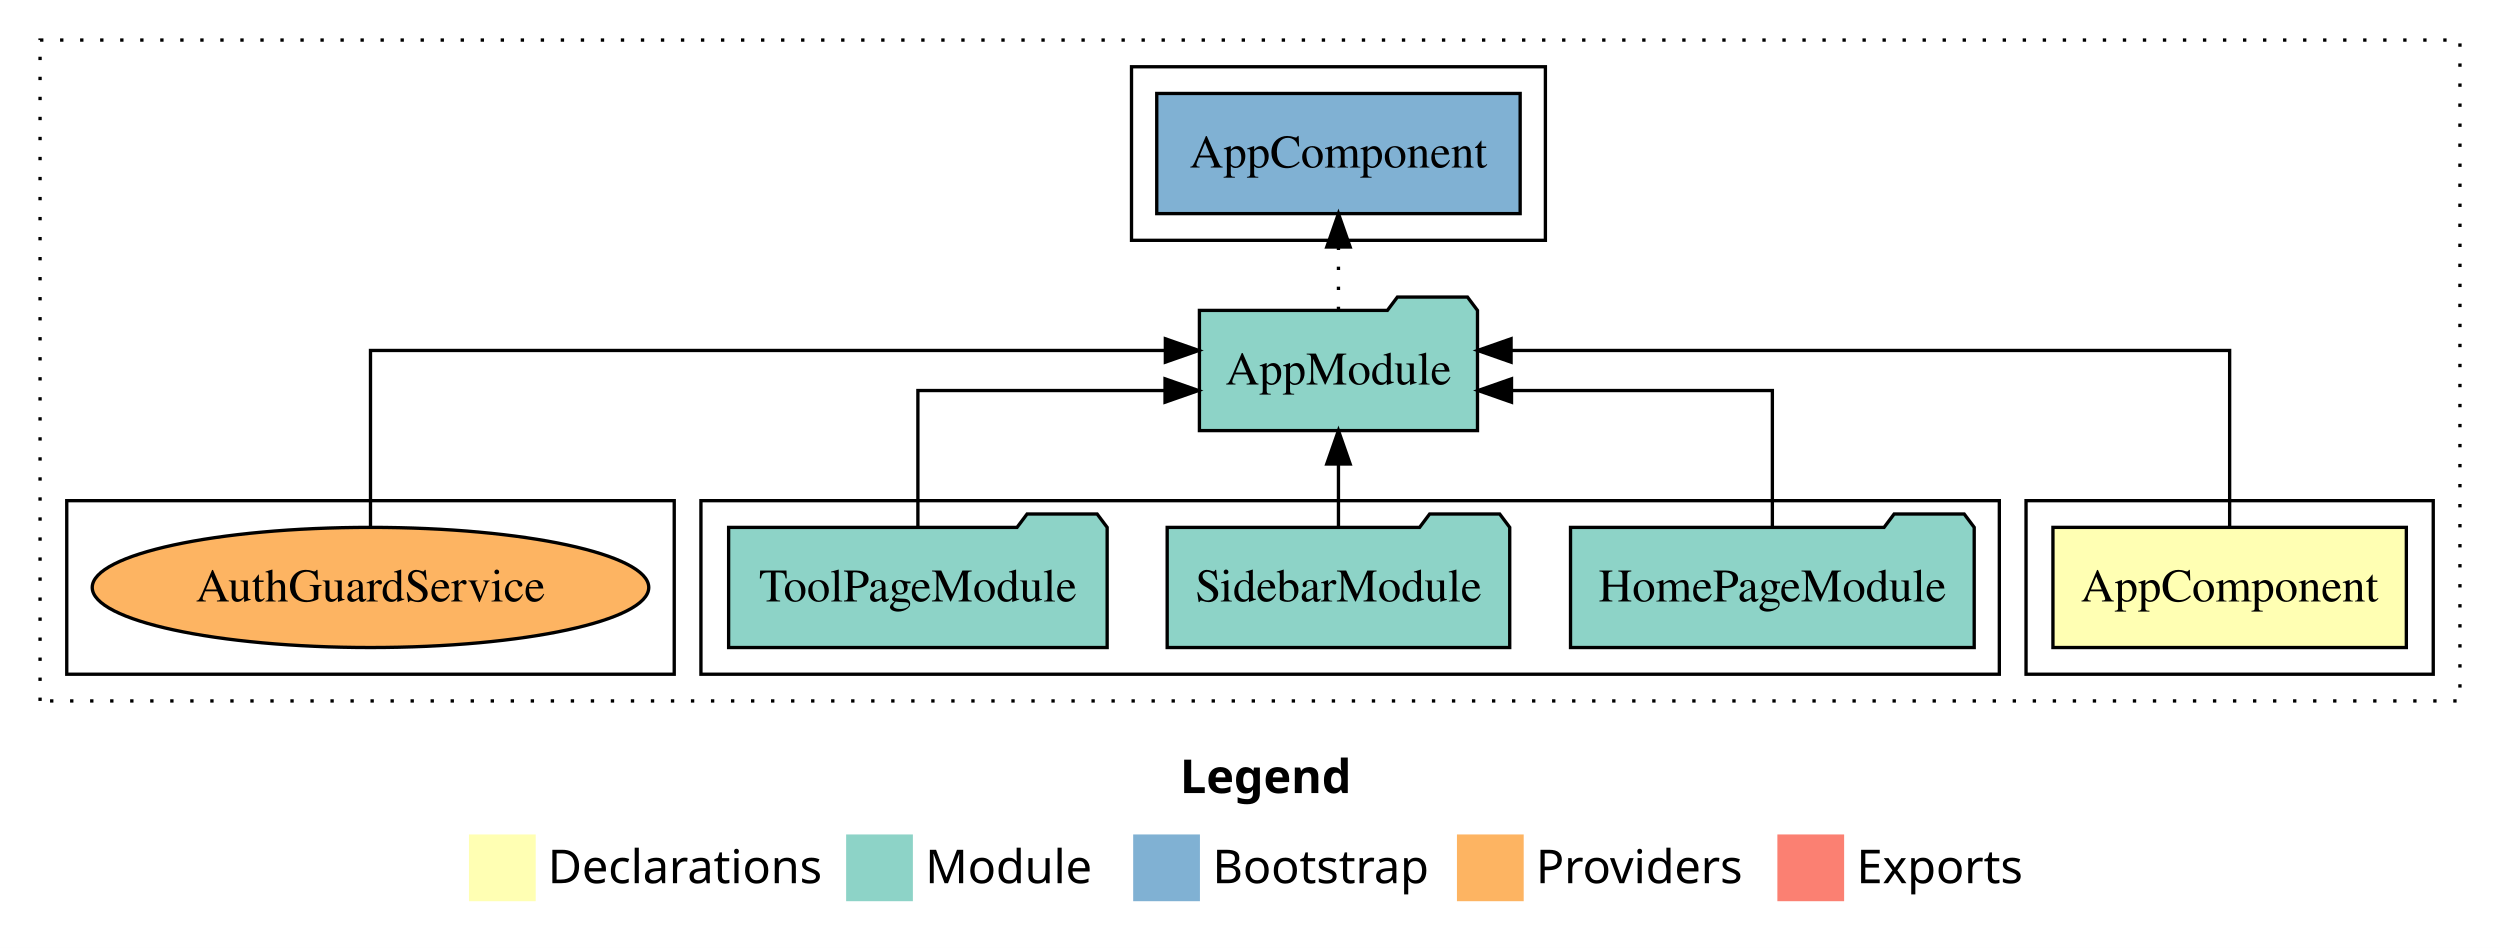
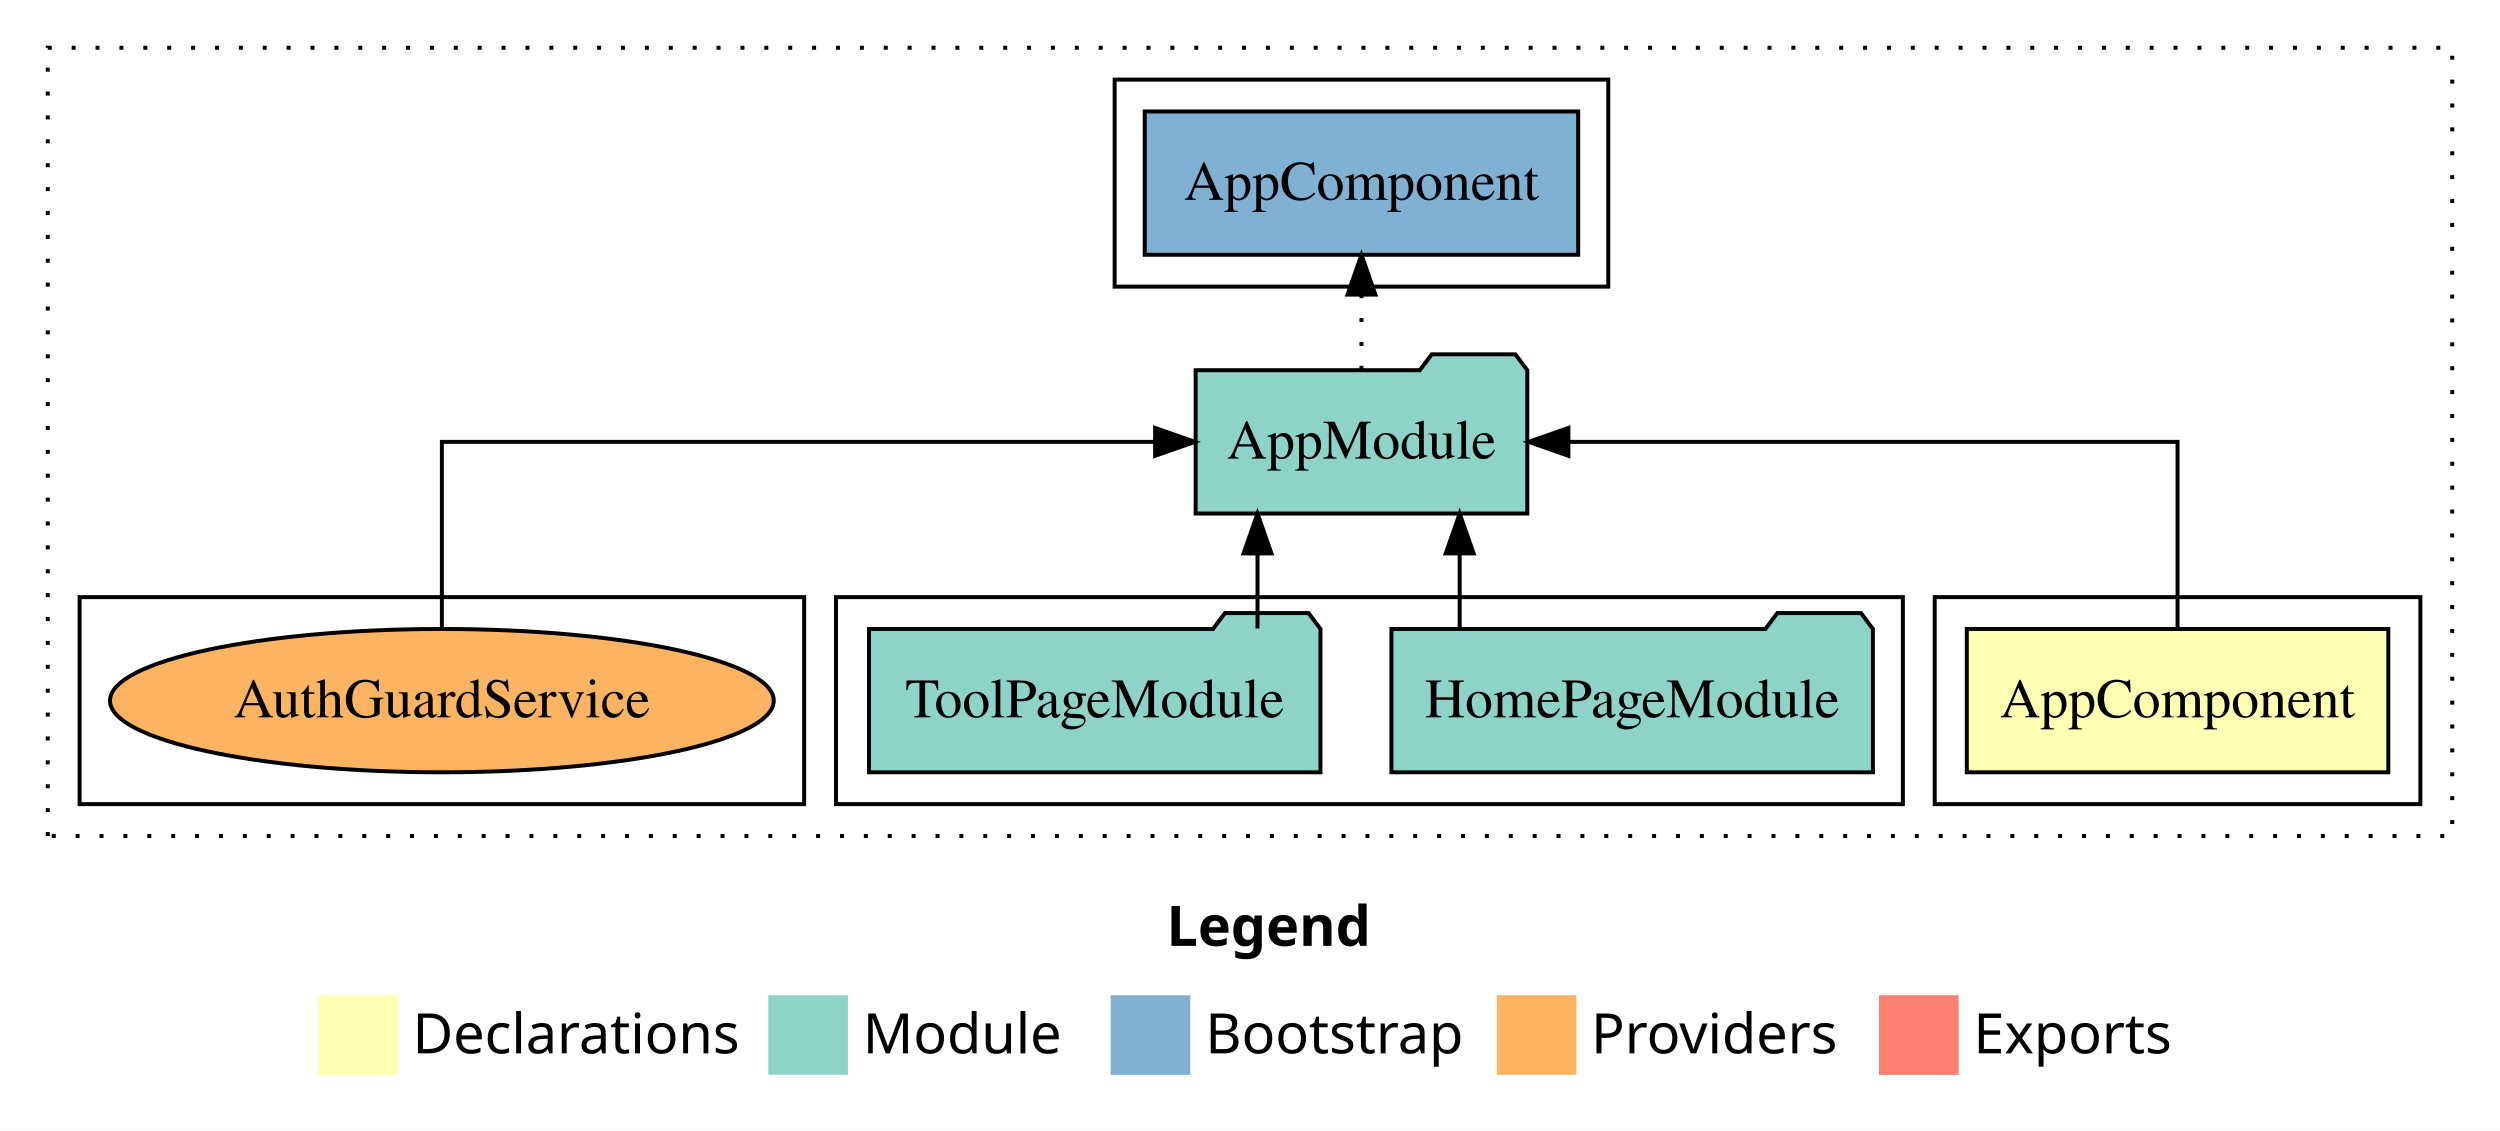
- <svg xmlns="http://www.w3.org/2000/svg" width="749pt" height="284pt" viewBox="0.00 0.00 749.00 284.00">
+ <svg xmlns="http://www.w3.org/2000/svg" width="628pt" height="284pt" viewBox="0.00 0.00 628.00 284.00">
  <g id="graph0" class="graph" transform="scale(1 1) rotate(0) translate(4 280)">
-     <polygon fill="#ffffff" stroke="transparent" points="-4,4 -4,-280 745,-280 745,4 -4,4" />
-     <text text-anchor="start" x="349.509" y="-42.4" font-family="sans-serif" font-weight="bold" font-size="14.00" fill="#000000">Legend</text>
-     <polygon fill="#ffffb3" stroke="transparent" points="136.5,-10 136.5,-30 156.5,-30 156.5,-10 136.5,-10" />
-     <text text-anchor="start" x="160.129" y="-15.4" font-family="sans-serif" font-size="14.00" fill="#000000">  Declarations</text>
-     <polygon fill="#8dd3c7" stroke="transparent" points="249.5,-10 249.5,-30 269.5,-30 269.5,-10 249.5,-10" />
-     <text text-anchor="start" x="273.225" y="-15.4" font-family="sans-serif" font-size="14.00" fill="#000000">  Module</text>
-     <polygon fill="#80b1d3" stroke="transparent" points="335.5,-10 335.5,-30 355.5,-30 355.5,-10 335.5,-10" />
-     <text text-anchor="start" x="359.281" y="-15.4" font-family="sans-serif" font-size="14.00" fill="#000000">  Bootstrap</text>
-     <polygon fill="#fdb462" stroke="transparent" points="432.5,-10 432.5,-30 452.5,-30 452.5,-10 432.5,-10" />
-     <text text-anchor="start" x="456.173" y="-15.4" font-family="sans-serif" font-size="14.00" fill="#000000">  Providers</text>
-     <polygon fill="#fb8072" stroke="transparent" points="528.5,-10 528.5,-30 548.5,-30 548.5,-10 528.5,-10" />
-     <text text-anchor="start" x="552.226" y="-15.4" font-family="sans-serif" font-size="14.00" fill="#000000">  Exports</text>
+     <polygon fill="#ffffff" stroke="transparent" points="-4,4 -4,-280 624,-280 624,4 -4,4" />
+     <text text-anchor="start" x="289.009" y="-42.4" font-family="sans-serif" font-weight="bold" font-size="14.00" fill="#000000">Legend</text>
+     <polygon fill="#ffffb3" stroke="transparent" points="76,-10 76,-30 96,-30 96,-10 76,-10" />
+     <text text-anchor="start" x="99.629" y="-15.4" font-family="sans-serif" font-size="14.00" fill="#000000">  Declarations</text>
+     <polygon fill="#8dd3c7" stroke="transparent" points="189,-10 189,-30 209,-30 209,-10 189,-10" />
+     <text text-anchor="start" x="212.725" y="-15.4" font-family="sans-serif" font-size="14.00" fill="#000000">  Module</text>
+     <polygon fill="#80b1d3" stroke="transparent" points="275,-10 275,-30 295,-30 295,-10 275,-10" />
+     <text text-anchor="start" x="298.781" y="-15.4" font-family="sans-serif" font-size="14.00" fill="#000000">  Bootstrap</text>
+     <polygon fill="#fdb462" stroke="transparent" points="372,-10 372,-30 392,-30 392,-10 372,-10" />
+     <text text-anchor="start" x="395.673" y="-15.4" font-family="sans-serif" font-size="14.00" fill="#000000">  Providers</text>
+     <polygon fill="#fb8072" stroke="transparent" points="468,-10 468,-30 488,-30 488,-10 468,-10" />
+     <text text-anchor="start" x="491.726" y="-15.4" font-family="sans-serif" font-size="14.00" fill="#000000">  Exports</text>
    <g id="clust1" class="cluster">
-       <polygon fill="none" stroke="#000000" stroke-dasharray="1,5" points="8,-70 8,-268 733,-268 733,-70 8,-70" />
+       <polygon fill="none" stroke="#000000" stroke-dasharray="1,5" points="8,-70 8,-268 612,-268 612,-70 8,-70" />
    </g>
    <g id="clust2" class="cluster">
-       <polygon fill="none" stroke="#000000" points="603,-78 603,-130 725,-130 725,-78 603,-78" />
+       <polygon fill="none" stroke="#000000" points="482,-78 482,-130 604,-130 604,-78 482,-78" />
    </g>
    <g id="clust4" class="cluster">
-       <polygon fill="none" stroke="#000000" points="206,-78 206,-130 595,-130 595,-78 206,-78" />
+       <polygon fill="none" stroke="#000000" points="206,-78 206,-130 474,-130 474,-78 206,-78" />
    </g>
    <g id="clust6" class="cluster">
-       <polygon fill="none" stroke="#000000" points="335,-208 335,-260 459,-260 459,-208 335,-208" />
+       <polygon fill="none" stroke="#000000" points="276,-208 276,-260 400,-260 400,-208 276,-208" />
    </g>
    <g id="clust7" class="cluster">
      <polygon fill="none" stroke="#000000" points="16,-78 16,-130 198,-130 198,-78 16,-78" />
    </g>
    <g id="node1" class="node">
-       <polygon fill="#ffffb3" stroke="#000000" points="716.94,-122 611.06,-122 611.06,-86 716.94,-86 716.94,-122" />
-       <text text-anchor="middle" x="664" y="-99.8" font-family="Times,serif" font-size="14.00" fill="#000000">AppComponent</text>
+       <polygon fill="#ffffb3" stroke="#000000" points="595.94,-122 490.06,-122 490.06,-86 595.94,-86 595.94,-122" />
+       <text text-anchor="middle" x="543" y="-99.8" font-family="Times,serif" font-size="14.00" fill="#000000">AppComponent</text>
    </g>
    <g id="node2" class="node">
-       <polygon fill="#8dd3c7" stroke="#000000" points="438.657,-187 435.657,-191 414.657,-191 411.657,-187 355.343,-187 355.343,-151 438.657,-151 438.657,-187" />
-       <text text-anchor="middle" x="397" y="-164.8" font-family="Times,serif" font-size="14.00" fill="#000000">AppModule</text>
+       <polygon fill="#8dd3c7" stroke="#000000" points="379.657,-187 376.657,-191 355.657,-191 352.657,-187 296.343,-187 296.343,-151 379.657,-151 379.657,-187" />
+       <text text-anchor="middle" x="338" y="-164.8" font-family="Times,serif" font-size="14.00" fill="#000000">AppModule</text>
    </g>
    <g id="edge1" class="edge">
-       <path fill="none" stroke="#000000" d="M664,-122.284C664,-143.321 664,-175 664,-175 664,-175 448.719,-175 448.719,-175" />
-       <polygon fill="#000000" stroke="#000000" points="448.719,-171.5 438.719,-175 448.719,-178.5 448.719,-171.5" />
+       <path fill="none" stroke="#000000" d="M543,-122.106C543,-141.339 543,-169 543,-169 543,-169 389.979,-169 389.979,-169" />
+       <polygon fill="#000000" stroke="#000000" points="389.979,-165.5 379.979,-169 389.979,-172.5 389.979,-165.5" />
    </g>
-     <g id="node6" class="node">
-       <polygon fill="#80b1d3" stroke="#000000" points="451.439,-252 342.561,-252 342.561,-216 451.439,-216 451.439,-252" />
-       <text text-anchor="middle" x="397" y="-229.8" font-family="Times,serif" font-size="14.00" fill="#000000">AppComponent </text>
+     <g id="node5" class="node">
+       <polygon fill="#80b1d3" stroke="#000000" points="392.439,-252 283.561,-252 283.561,-216 392.439,-216 392.439,-252" />
+       <text text-anchor="middle" x="338" y="-229.8" font-family="Times,serif" font-size="14.00" fill="#000000">AppComponent </text>
    </g>
-     <g id="edge5" class="edge">
-       <path fill="none" stroke="#000000" stroke-dasharray="1,5" d="M397,-187.106C397,-187.106 397,-205.991 397,-205.991" />
-       <polygon fill="#000000" stroke="#000000" points="393.5,-205.991 397,-215.991 400.5,-205.991 393.5,-205.991" />
+     <g id="edge4" class="edge">
+       <path fill="none" stroke="#000000" stroke-dasharray="1,5" d="M338,-187.106C338,-187.106 338,-205.991 338,-205.991" />
+       <polygon fill="#000000" stroke="#000000" points="334.5,-205.991 338,-215.991 341.5,-205.991 334.5,-205.991" />
    </g>
    <g id="node3" class="node">
-       <polygon fill="#8dd3c7" stroke="#000000" points="587.473,-122 584.473,-126 563.473,-126 560.473,-122 466.527,-122 466.527,-86 587.473,-86 587.473,-122" />
-       <text text-anchor="middle" x="527" y="-99.8" font-family="Times,serif" font-size="14.00" fill="#000000">HomePageModule</text>
+       <polygon fill="#8dd3c7" stroke="#000000" points="466.473,-122 463.473,-126 442.473,-126 439.473,-122 345.527,-122 345.527,-86 466.473,-86 466.473,-122" />
+       <text text-anchor="middle" x="406" y="-99.8" font-family="Times,serif" font-size="14.00" fill="#000000">HomePageModule</text>
    </g>
    <g id="edge2" class="edge">
-       <path fill="none" stroke="#000000" d="M527,-122.022C527,-139.373 527,-163 527,-163 527,-163 448.848,-163 448.848,-163" />
-       <polygon fill="#000000" stroke="#000000" points="448.848,-159.5 438.848,-163 448.848,-166.5 448.848,-159.5" />
+       <path fill="none" stroke="#000000" d="M362.671,-122.106C362.671,-122.106 362.671,-140.991 362.671,-140.991" />
+       <polygon fill="#000000" stroke="#000000" points="359.171,-140.991 362.671,-150.991 366.171,-140.991 359.171,-140.991" />
    </g>
    <g id="node4" class="node">
-       <polygon fill="#8dd3c7" stroke="#000000" points="448.313,-122 445.313,-126 424.313,-126 421.313,-122 345.687,-122 345.687,-86 448.313,-86 448.313,-122" />
-       <text text-anchor="middle" x="397" y="-99.8" font-family="Times,serif" font-size="14.00" fill="#000000">SidebarModule</text>
-     </g>
-     <g id="edge3" class="edge">
-       <path fill="none" stroke="#000000" d="M397,-122.106C397,-122.106 397,-140.991 397,-140.991" />
-       <polygon fill="#000000" stroke="#000000" points="393.5,-140.991 397,-150.991 400.5,-140.991 393.5,-140.991" />
-     </g>
-     <g id="node5" class="node">
      <polygon fill="#8dd3c7" stroke="#000000" points="327.705,-122 324.705,-126 303.705,-126 300.705,-122 214.295,-122 214.295,-86 327.705,-86 327.705,-122" />
      <text text-anchor="middle" x="271" y="-99.8" font-family="Times,serif" font-size="14.00" fill="#000000">ToolPageModule</text>
    </g>
-     <g id="edge4" class="edge">
-       <path fill="none" stroke="#000000" d="M271,-122.022C271,-139.373 271,-163 271,-163 271,-163 345.044,-163 345.044,-163" />
-       <polygon fill="#000000" stroke="#000000" points="345.044,-166.5 355.044,-163 345.044,-159.5 345.044,-166.5" />
+     <g id="edge3" class="edge">
+       <path fill="none" stroke="#000000" d="M311.887,-122.106C311.887,-122.106 311.887,-140.991 311.887,-140.991" />
+       <polygon fill="#000000" stroke="#000000" points="308.387,-140.991 311.887,-150.991 315.387,-140.991 308.387,-140.991" />
    </g>
-     <g id="node7" class="node">
+     <g id="node6" class="node">
      <ellipse fill="#fdb462" stroke="#000000" cx="107" cy="-104" rx="83.367" ry="18" />
      <text text-anchor="middle" x="107" y="-99.8" font-family="Times,serif" font-size="14.00" fill="#000000">AuthGuardService</text>
    </g>
-     <g id="edge6" class="edge">
-       <path fill="none" stroke="#000000" d="M107,-122.284C107,-143.321 107,-175 107,-175 107,-175 345.141,-175 345.141,-175" />
-       <polygon fill="#000000" stroke="#000000" points="345.141,-178.5 355.141,-175 345.141,-171.5 345.141,-178.5" />
+     <g id="edge5" class="edge">
+       <path fill="none" stroke="#000000" d="M107,-122.106C107,-141.339 107,-169 107,-169 107,-169 286.168,-169 286.168,-169" />
+       <polygon fill="#000000" stroke="#000000" points="286.168,-172.5 296.168,-169 286.168,-165.5 286.168,-172.5" />
    </g>
  </g>
</svg>
